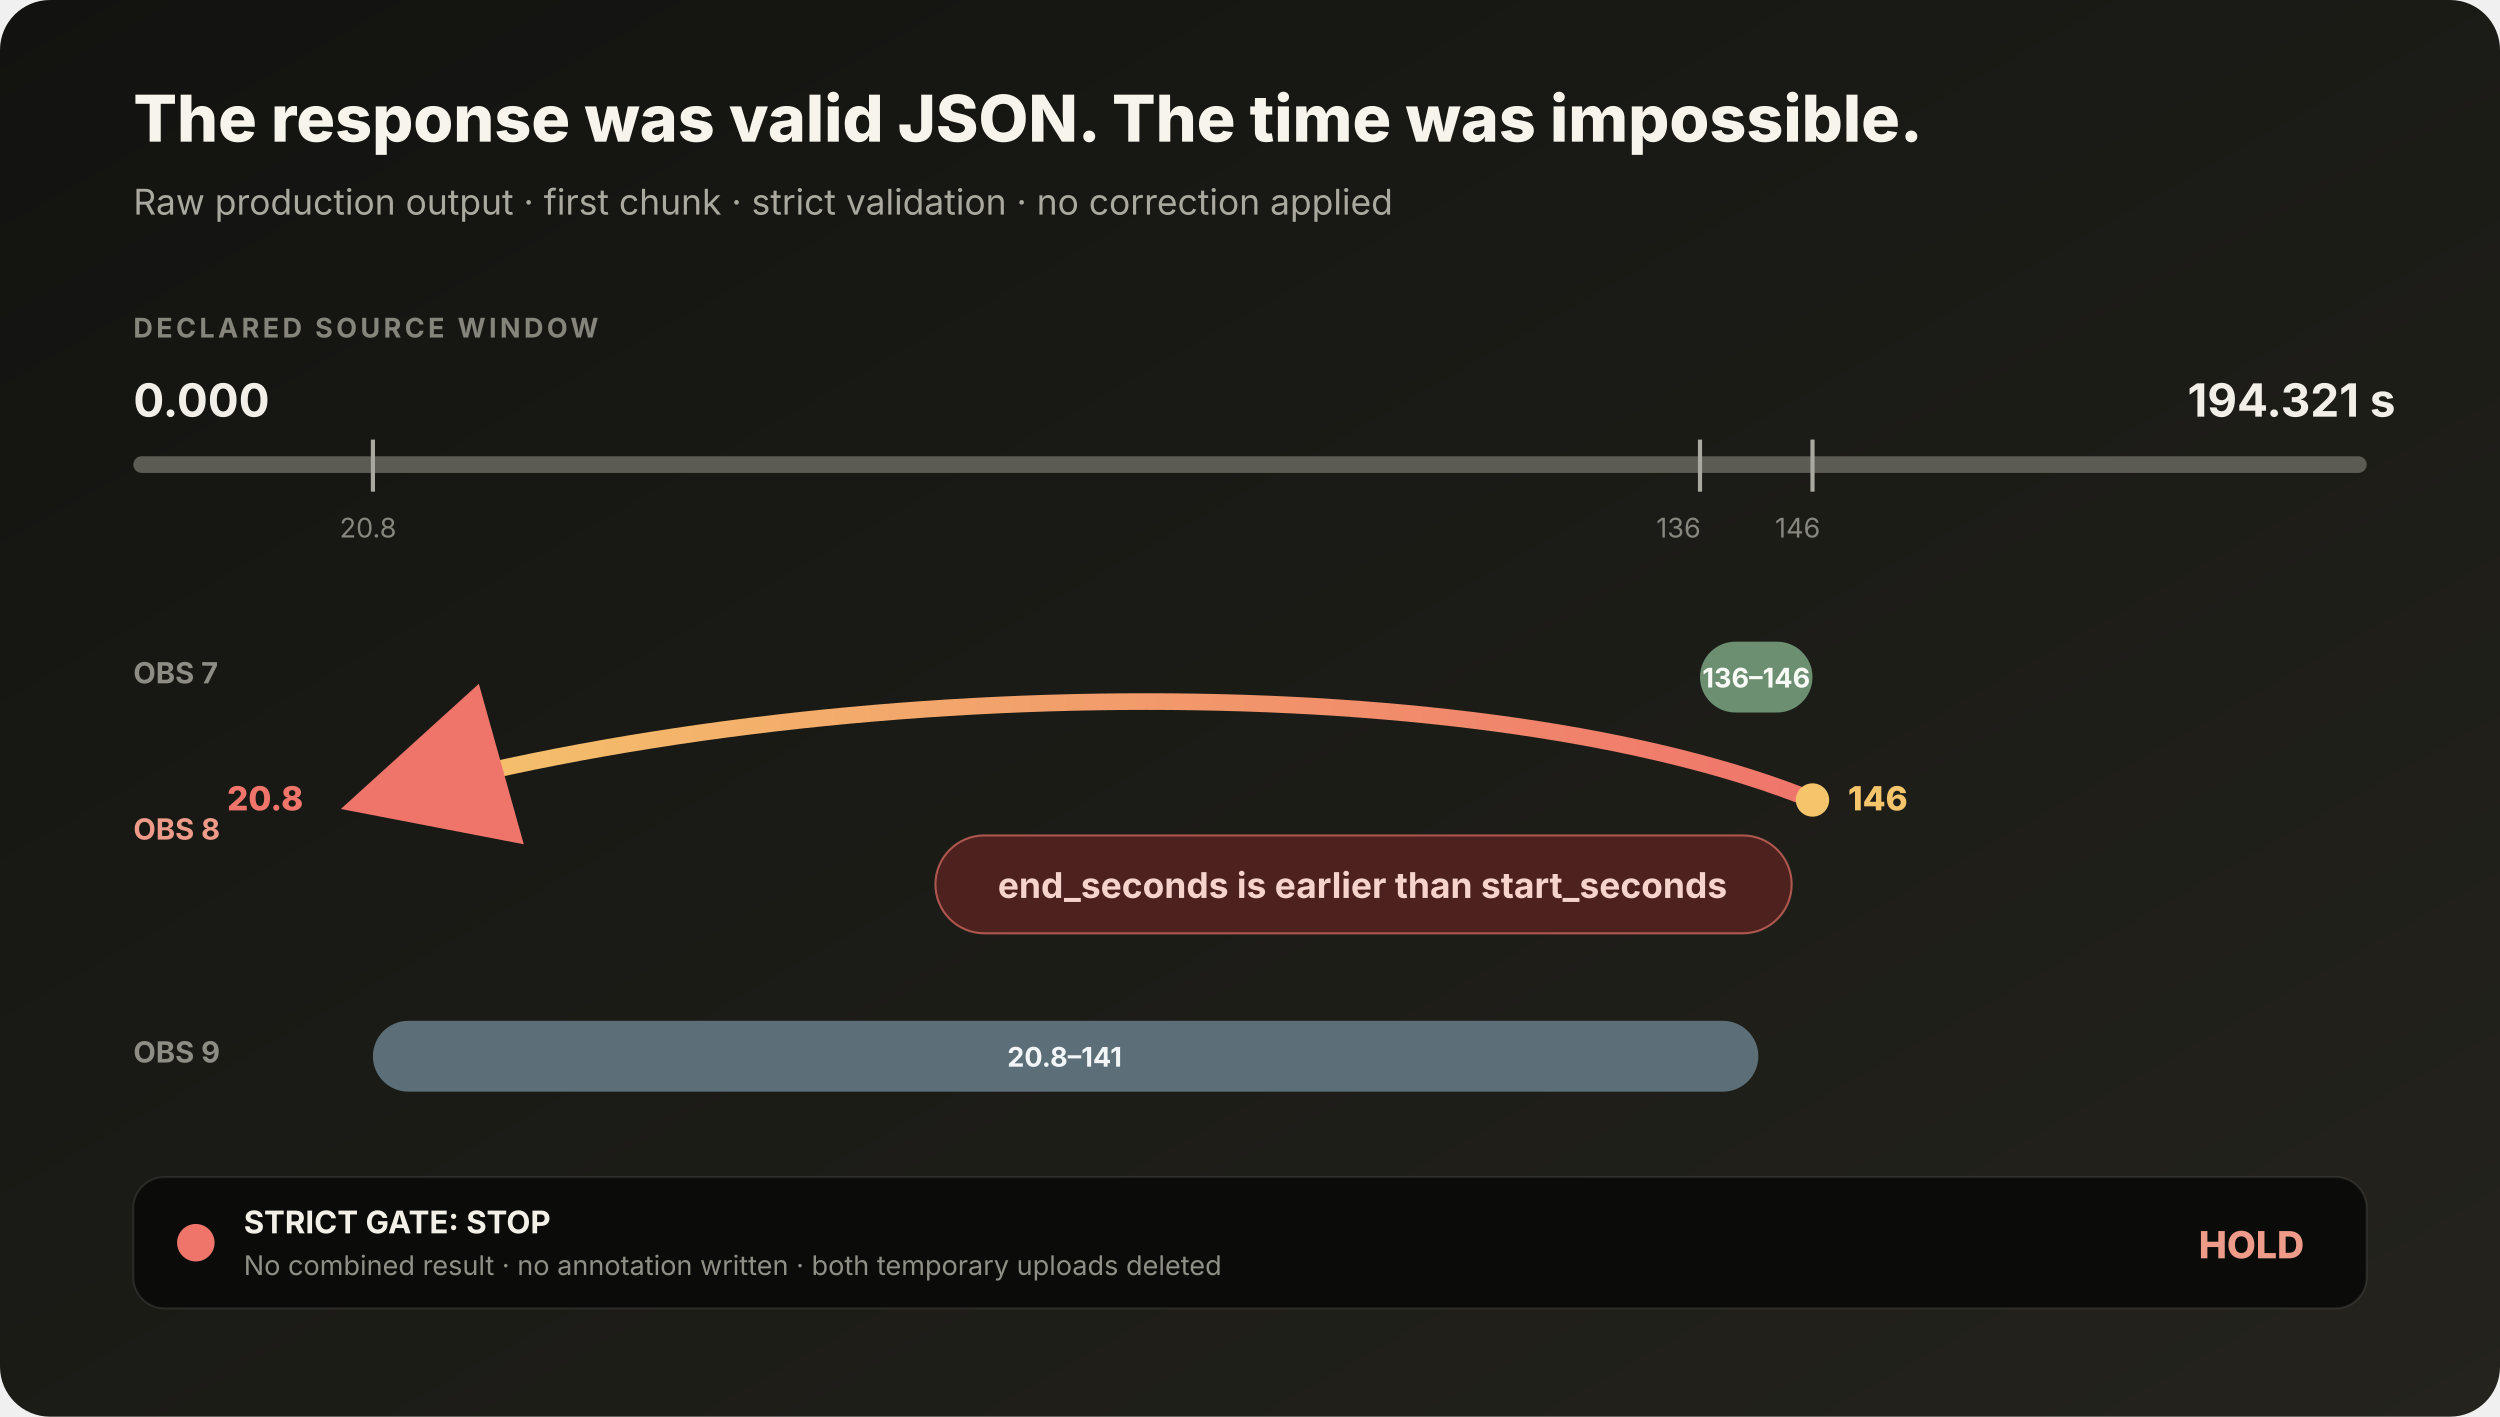
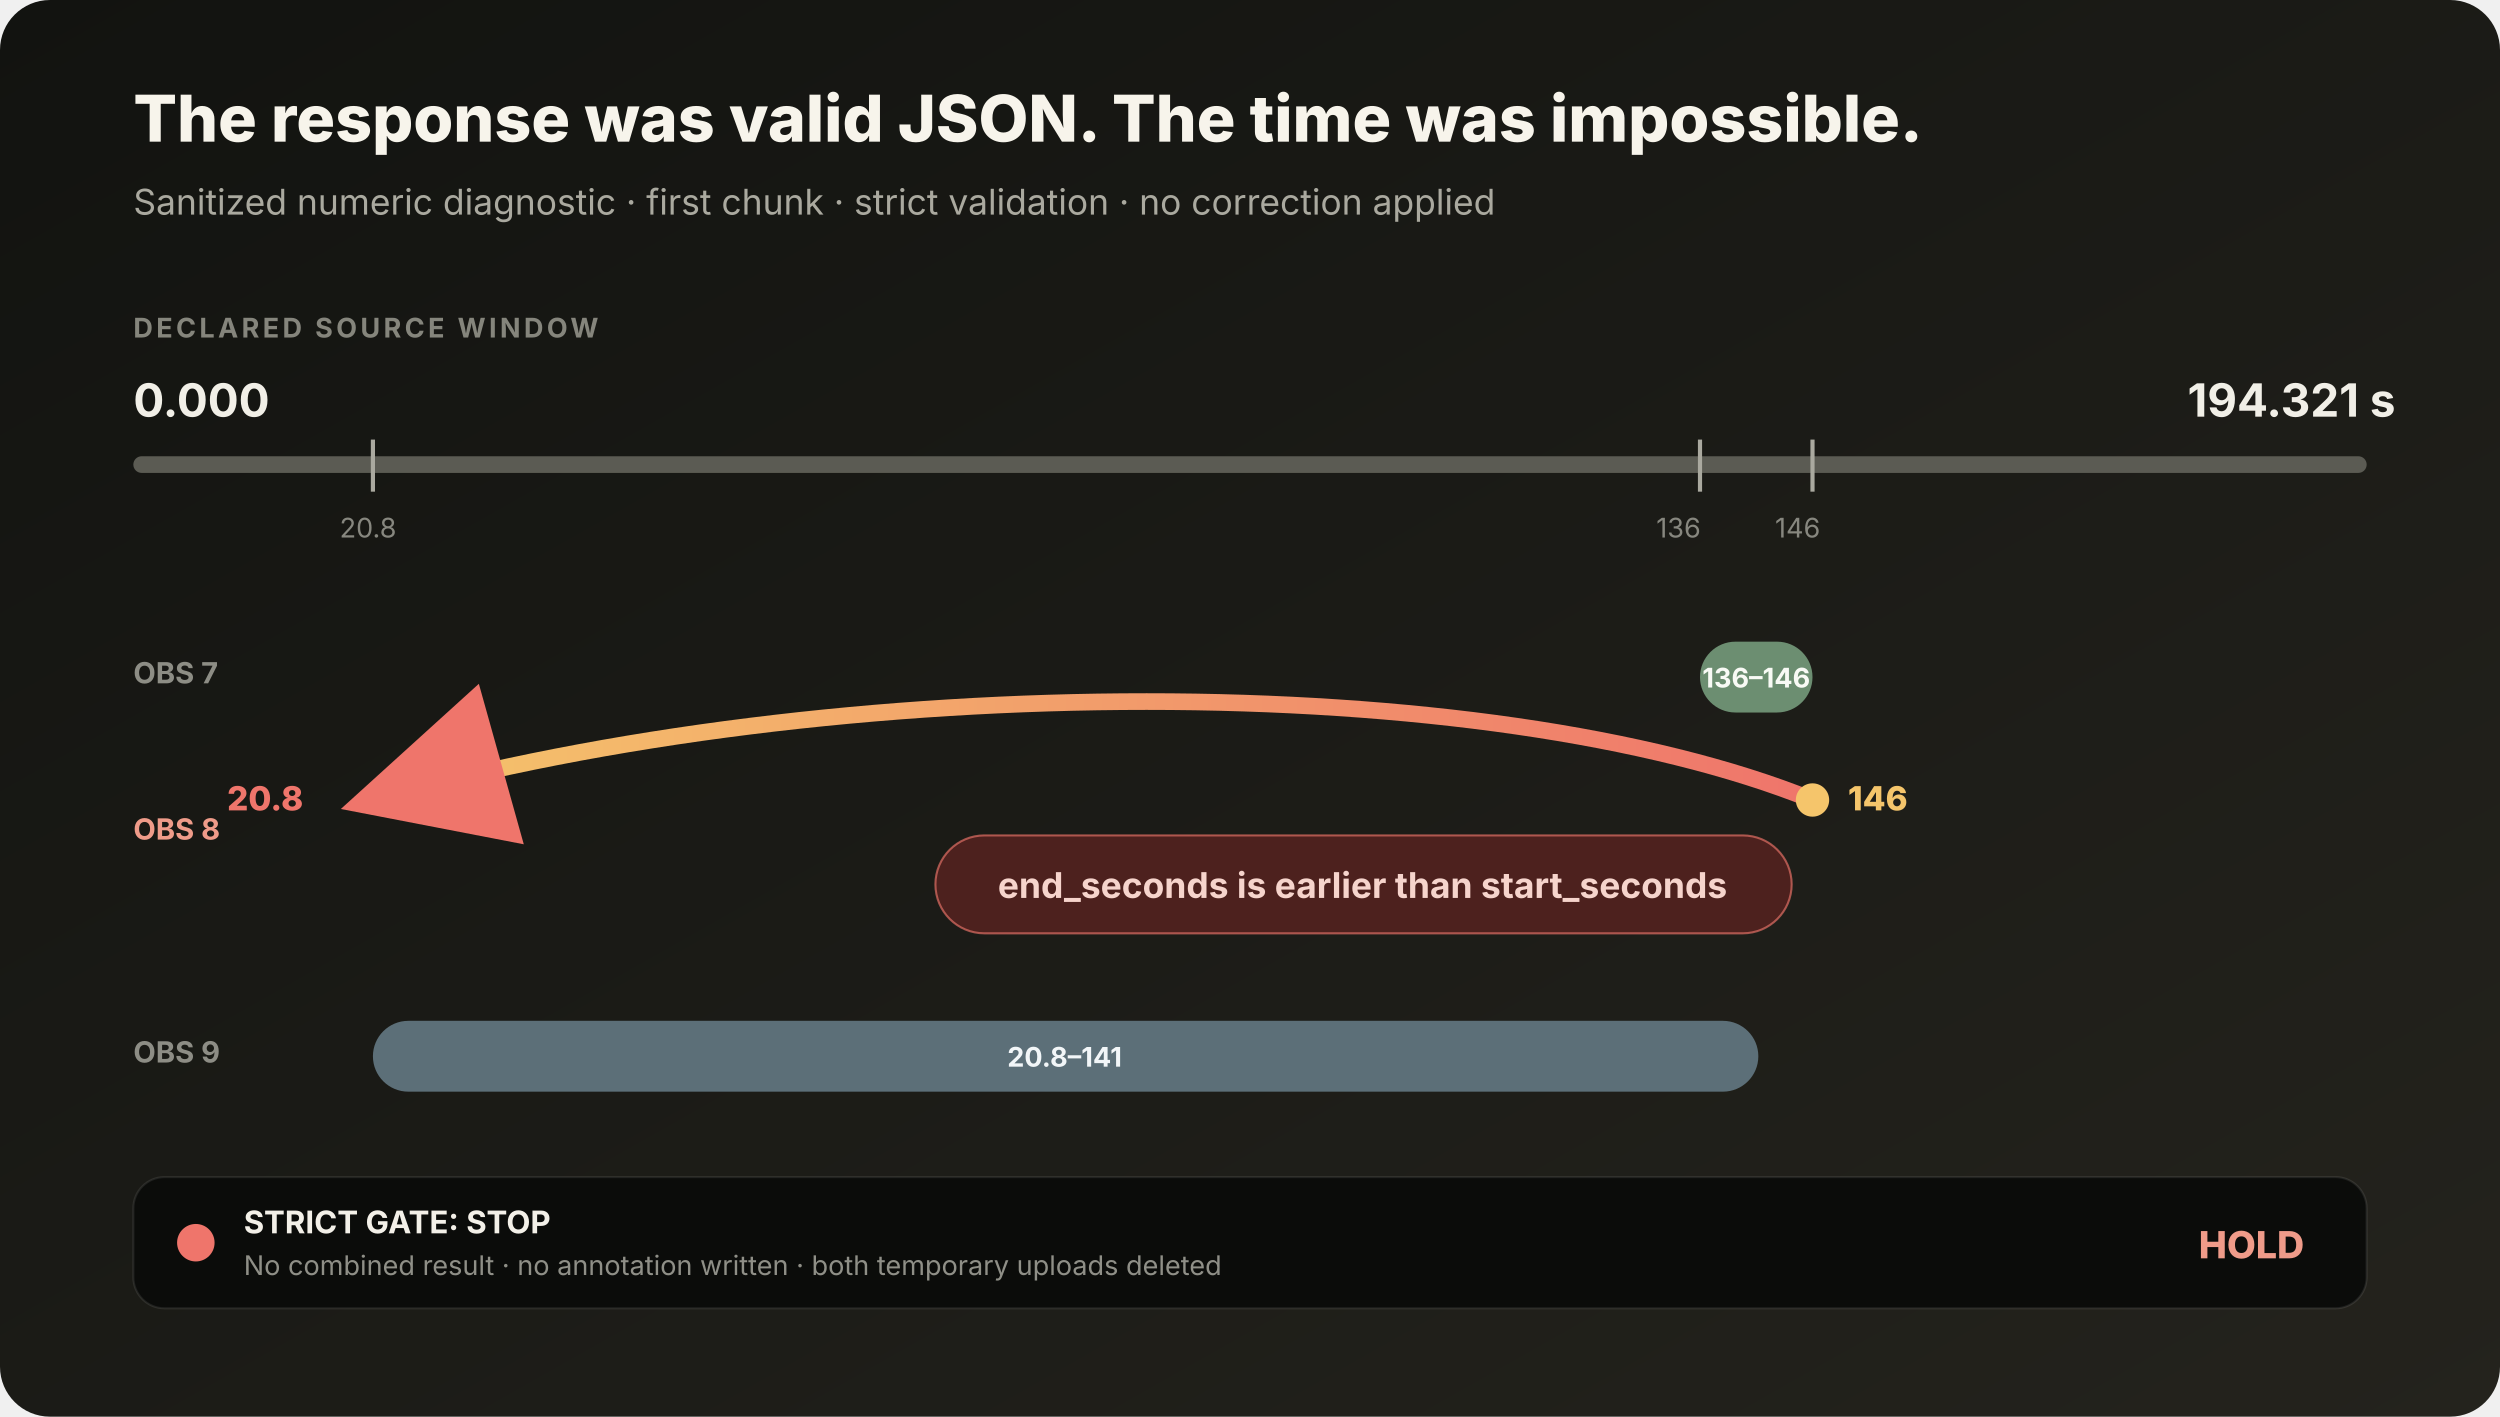
<svg xmlns="http://www.w3.org/2000/svg" width="1200" height="680" viewBox="0 0 1200 680" role="img" aria-labelledby="title desc">
  <defs>
    <linearGradient id="bg" x1="0" y1="0" x2="1" y2="1">
      <stop offset="0" stop-color="#121310" />
      <stop offset="1" stop-color="#24231d" />
    </linearGradient>
    <linearGradient id="bad" x1="0" y1="0" x2="1" y2="0">
      <stop offset="0" stop-color="#f5c56b" />
      <stop offset="1" stop-color="#ef756b" />
    </linearGradient>
    <marker id="arrow" markerWidth="10" markerHeight="10" refX="8" refY="5" orient="auto-start-reverse">
      <path d="M0 0L10 5L0 10Z" fill="#ef756b" />
    </marker>
  </defs>
  <rect width="1200" height="680" rx="24" fill="url(#bg)" />
  <g font-family="Inter, ui-sans-serif, system-ui, sans-serif">
    <text x="64" y="68" fill="#f7f4eb" font-size="31" font-weight="760">The response was valid JSON. The time was impossible.</text>
-     <text x="64" y="103" fill="#aaa99f" font-size="17">Raw production output · first chunk · strict validation · no correction applied</text>
+     <text x="64" y="103" fill="#aaa99f" font-size="17">Sanitized numeric diagnostic · first chunk · strict validation · no correction applied</text>
    <g transform="translate(64 162)">
      <text x="0" y="0" fill="#85857c" font-size="13" font-weight="700" letter-spacing="1.6">DECLARED SOURCE WINDOW</text>
      <text x="0" y="38" fill="#f1efe7" font-size="22" font-weight="700">0.000</text>
      <text x="986" y="38" fill="#f1efe7" font-size="22" font-weight="700">194.321 s</text>
      <rect x="0" y="57" width="1072" height="8" rx="4" fill="#5b5b53" />
      <path d="M115 49V74M752 49V74M806 49V74" stroke="#aaa99f" stroke-width="2" />
      <text x="99" y="96" fill="#87877f" font-size="13">20.8</text>
      <text x="731" y="96" fill="#87877f" font-size="13">136</text>
      <text x="788" y="96" fill="#87877f" font-size="13">146</text>
    </g>
    <g transform="translate(64 303)">
      <text x="0" y="25" fill="#8d8d85" font-size="14" font-weight="700">OBS 7</text>
      <rect x="752" y="5" width="54" height="34" rx="17" fill="#6c8e71" />
      <text x="779" y="27" fill="#f8faf5" font-size="13" font-weight="740" text-anchor="middle">136–146</text>
      <text x="0" y="100" fill="#ef9b89" font-size="14" font-weight="700">OBS 8</text>
      <path d="M806 81C650 18 340 18 115 81" fill="none" stroke="url(#bad)" stroke-width="8" stroke-linecap="round" marker-end="url(#arrow)" />
      <circle cx="806" cy="81" r="8" fill="#f5c56b" />
      <text x="823" y="86" fill="#f5c56b" font-size="16" font-weight="760">146</text>
      <text x="45" y="86" fill="#ef756b" font-size="16" font-weight="760">20.8</text>
      <rect x="385" y="98" width="411" height="47" rx="23.5" fill="#4d211e" stroke="#ef756b" stroke-opacity="0.65" />
      <text x="590" y="128" fill="#f6d4cc" font-size="17" font-weight="730" text-anchor="middle">end_seconds is earlier than start_seconds</text>
      <text x="0" y="207" fill="#8d8d85" font-size="14" font-weight="700">OBS 9</text>
      <rect x="115" y="187" width="665" height="34" rx="17" fill="#5c6f78" />
      <text x="447" y="209" fill="#f2f6f8" font-size="13" font-weight="740" text-anchor="middle">20.8–141</text>
    </g>
    <g transform="translate(64 565)">
      <rect width="1072" height="63" rx="15" fill="#0b0c0a" stroke="#fff" stroke-opacity="0.09" />
      <circle cx="30" cy="31.5" r="9" fill="#ef756b" />
      <text x="53" y="27" fill="#f3f0e8" font-size="15" font-weight="730">STRICT GATE: STOP</text>
      <text x="53" y="47" fill="#8f8f87" font-size="13">No combined result · no annotation written · both temporary uploads deleted</text>
      <text x="1042" y="39" fill="#ef9b89" font-size="18" font-weight="800" text-anchor="end">HOLD</text>
    </g>
  </g>
</svg>
